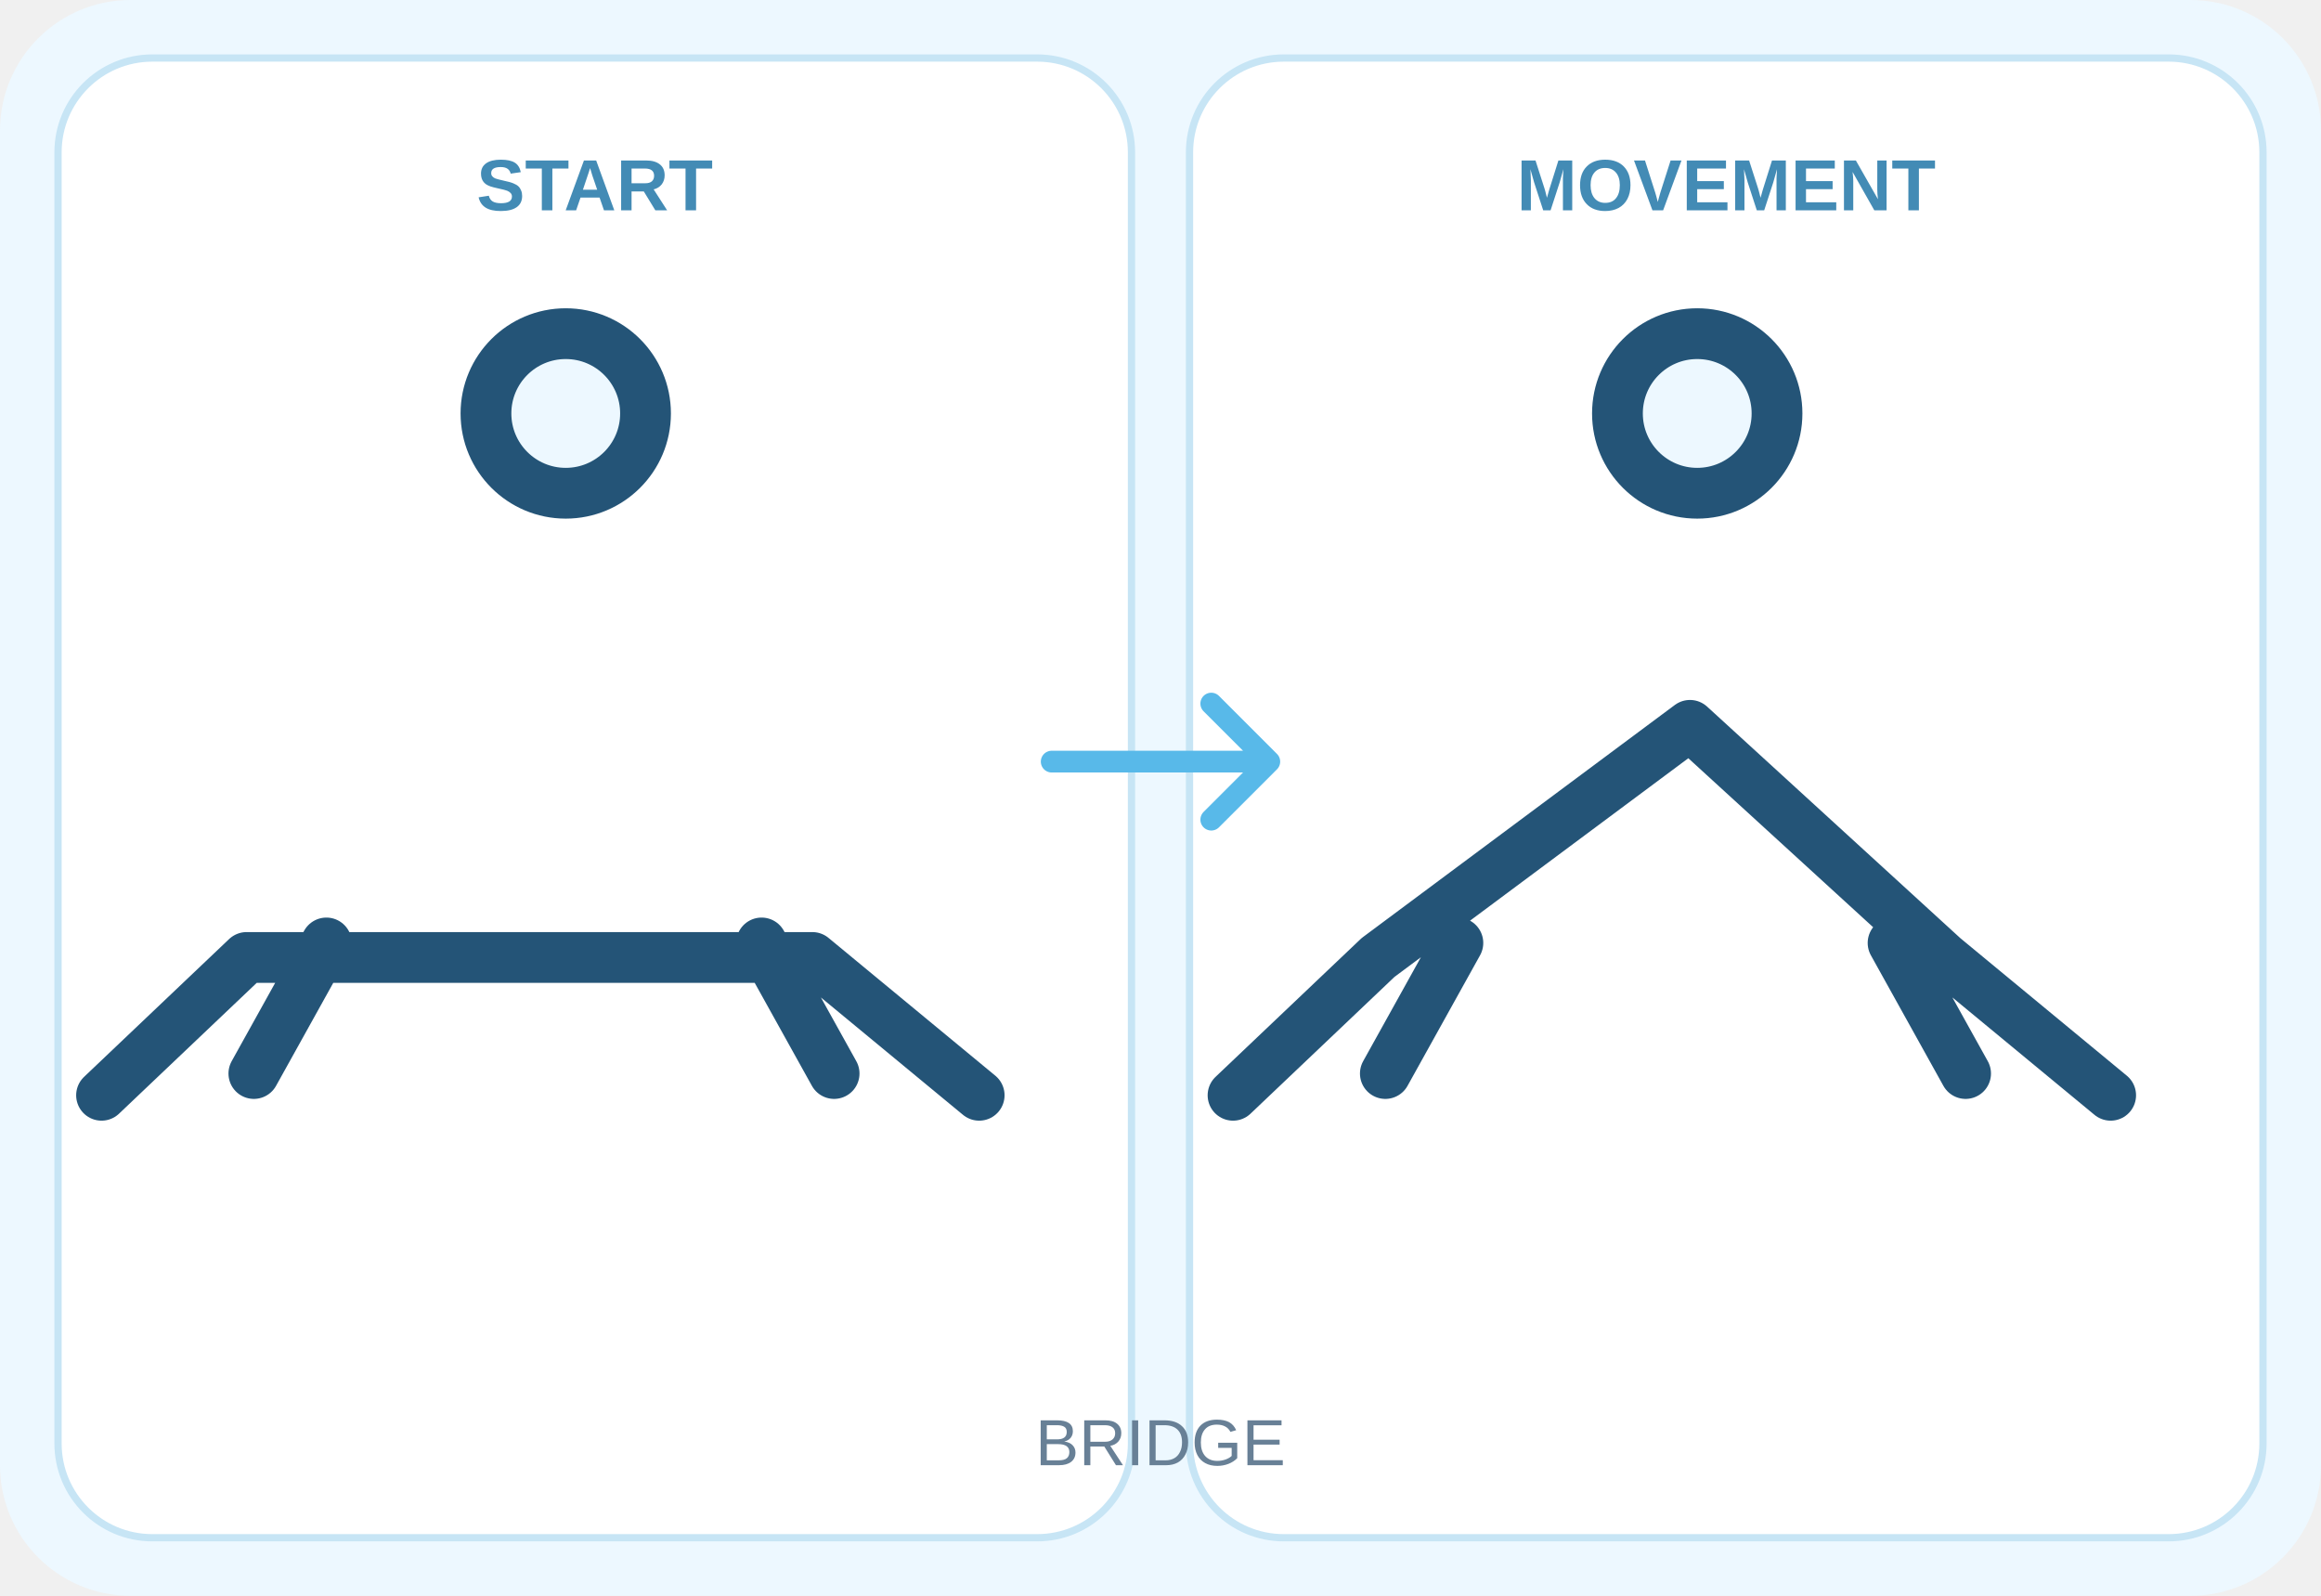
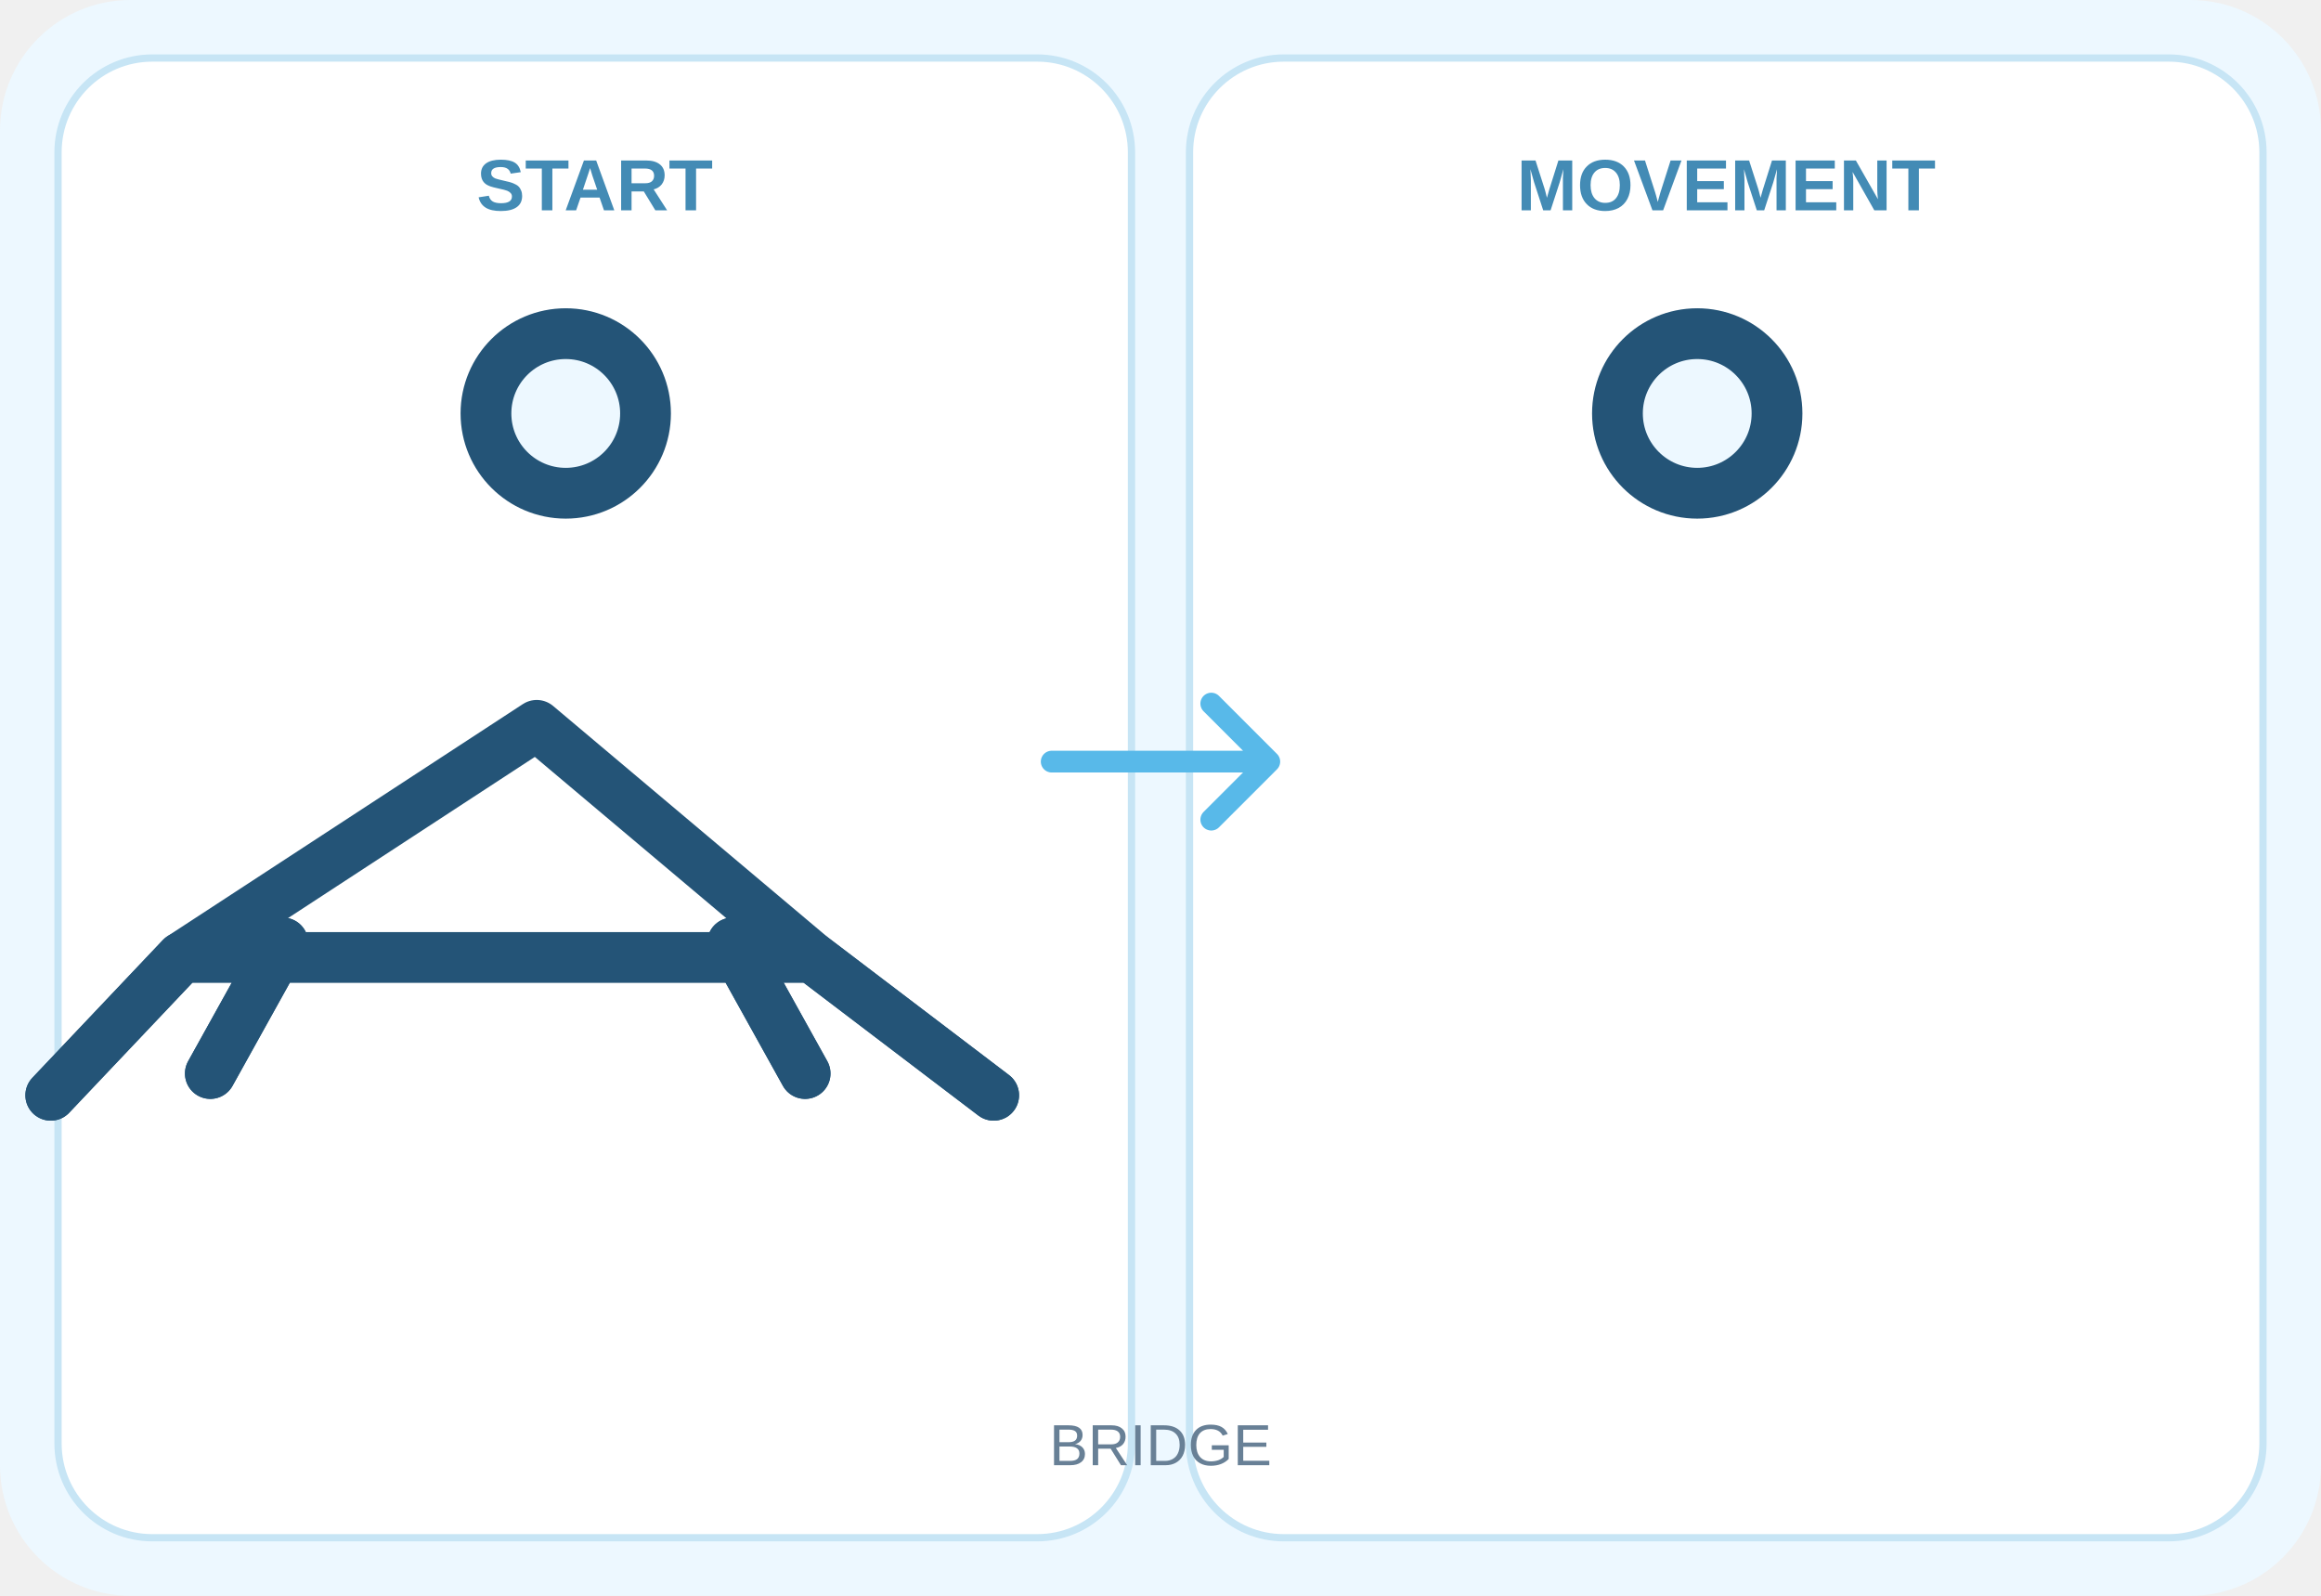
- <svg xmlns="http://www.w3.org/2000/svg" viewBox="0 0 320 220">
+ <svg xmlns="http://www.w3.org/2000/svg" viewBox="0 0 320 220" role="img" aria-label="BRIDGE exercise start and movement">
  <rect width="320" height="220" rx="18" fill="#edf8ff" />
  <rect x="8" y="8" width="148" height="204" rx="13" fill="#fff" stroke="#c7e5f5" />
  <rect x="164" y="8" width="148" height="204" rx="13" fill="#fff" stroke="#c7e5f5" />
-   <text x="82" y="29" text-anchor="middle" font-family="Arial" font-size="10" font-weight="700" fill="#438bb5">START</text>
-   <text x="238" y="29" text-anchor="middle" font-family="Arial" font-size="10" font-weight="700" fill="#438bb5">MOVEMENT</text>
-   <g transform="translate(0 0)" fill="none" stroke="#245477" stroke-width="7" stroke-linecap="round" stroke-linejoin="round">
+   <text x="82" y="29" text-anchor="middle" font-family="Arial,sans-serif" font-size="10" font-weight="700" fill="#438bb5">START</text>
+   <text x="238" y="29" text-anchor="middle" font-family="Arial,sans-serif" font-size="10" font-weight="700" fill="#438bb5">MOVEMENT</text>
+   <g fill="none" stroke="#245477" stroke-width="7" stroke-linecap="round" stroke-linejoin="round">
    <circle cx="78" cy="57" r="11" fill="#edf8ff" />
-     <path d="M34 132 L112 132 M45 130 L35 148 M105 130 L115 148 M112 132 L135 151 M34 132 L14 151" />
+     <path d="M25 132 L112 132 M39 130 L29 148 M101 130 L111 148 M112 132 L137 151 M25 132 L7 151" />
  </g>
-   <g transform="translate(156 0)" fill="none" stroke="#245477" stroke-width="7" stroke-linecap="round" stroke-linejoin="round">
-     <circle cx="78" cy="57" r="11" fill="#edf8ff" />
-     <path d="M34 132 L77 100 L112 132 M45 130 L35 148 M105 130 L115 148 M112 132 L135 151 M34 132 L14 151" />
+   <g fill="none" stroke="#245477" stroke-width="7" stroke-linecap="round" stroke-linejoin="round">
+     <circle cx="234" cy="57" r="11" fill="#edf8ff" />
+     <path d="M25 132 L74 100 L112 132 M39 130 L29 148 M101 130 L111 148 M112 132 L137 151 M25 132 L7 151" />
  </g>
  <path d="M145 105h30m-8 -8 8 8 -8 8" stroke="#58b9e9" stroke-width="3" fill="none" stroke-linecap="round" stroke-linejoin="round" />
-   <text x="160" y="202" text-anchor="middle" font-family="Arial" font-size="9" fill="#688096">BRIDGE</text>
+   <text x="160" y="202" text-anchor="middle" font-family="Arial,sans-serif" font-size="8" fill="#688096">BRIDGE</text>
</svg>
